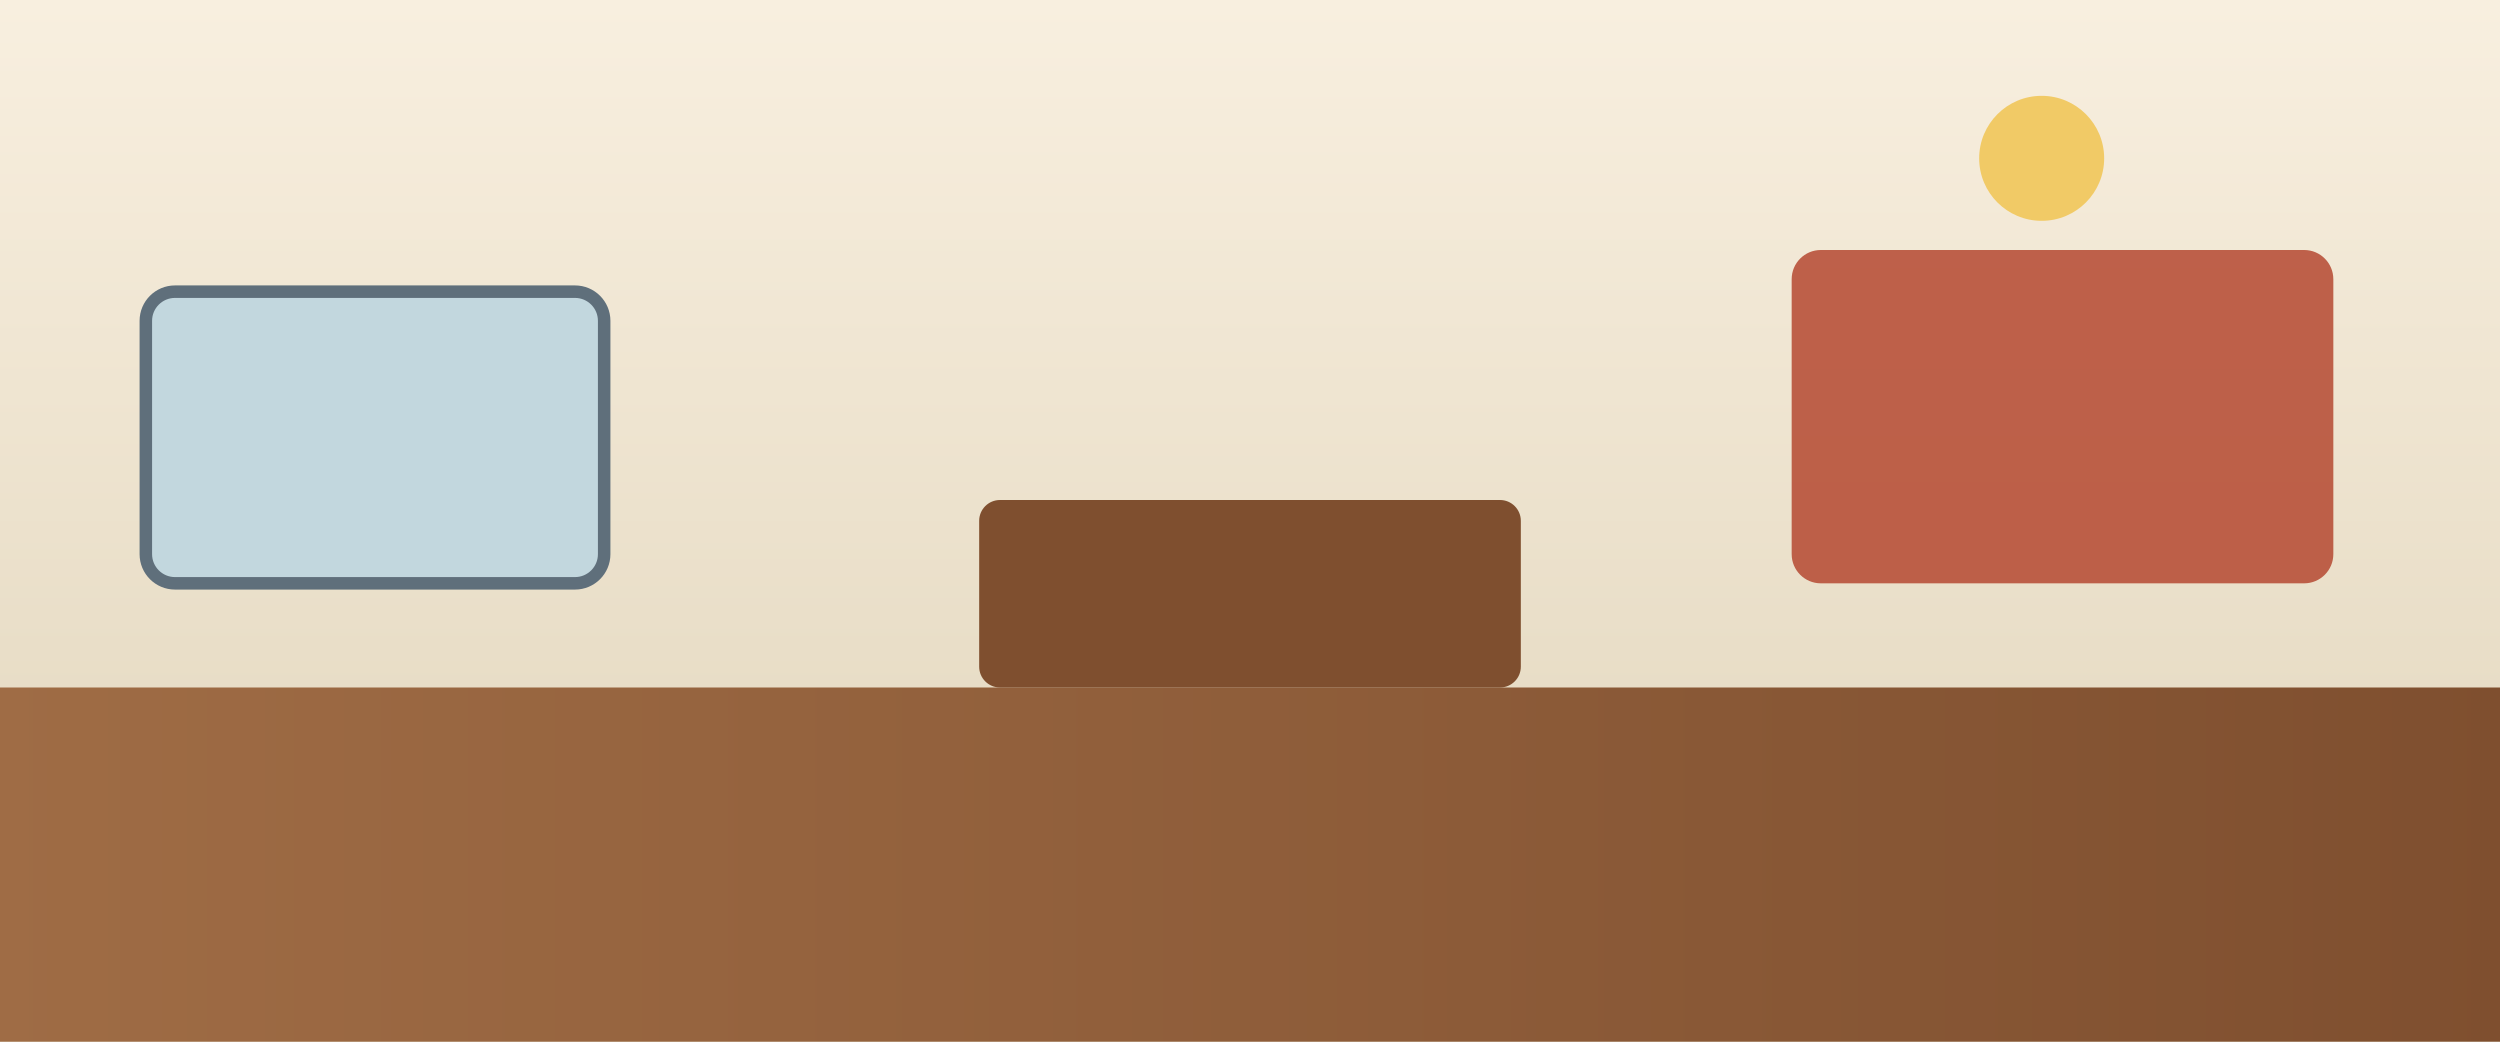
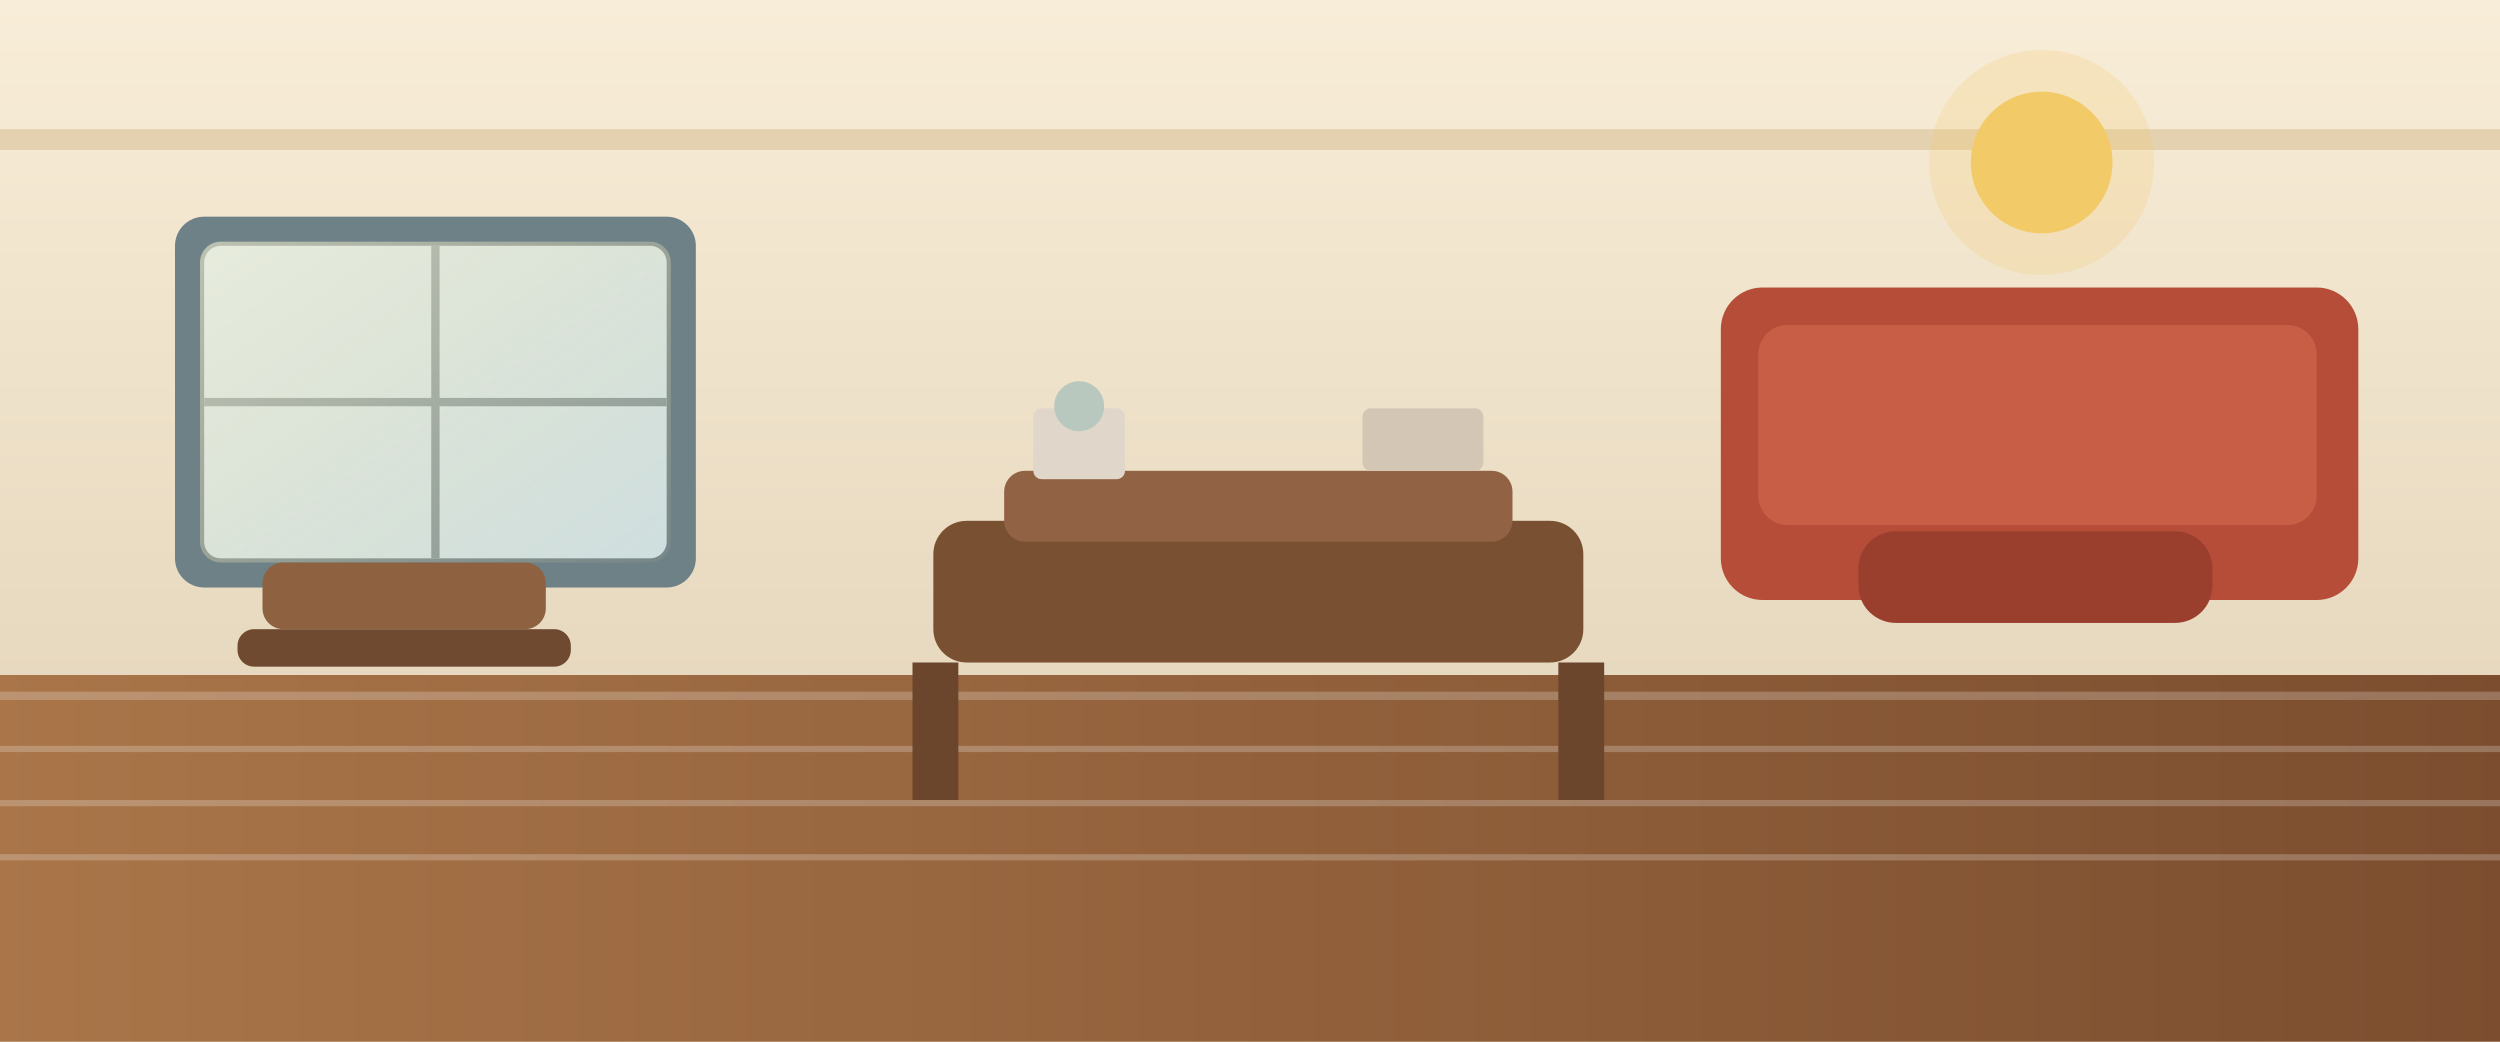
<svg xmlns="http://www.w3.org/2000/svg" viewBox="0 0 1200 500">
  <defs>
    <linearGradient id="wall" x1="0" y1="0" x2="0" y2="1">
-       <stop offset="0%" stop-color="#f8efdf" />
-       <stop offset="100%" stop-color="#e0d4ba" />
+       <stop offset="0%" stop-color="#f8edd8" />
+       <stop offset="100%" stop-color="#deceb1" />
    </linearGradient>
    <linearGradient id="floor" x1="0" y1="0" x2="1" y2="0">
-       <stop offset="0%" stop-color="#9f6c45" />
-       <stop offset="100%" stop-color="#7f4f2f" />
+       <stop offset="0%" stop-color="#a97549" />
+       <stop offset="100%" stop-color="#7c4e2f" />
+     </linearGradient>
+     <linearGradient id="sun" x1="0" y1="0" x2="1" y2="1">
+       <stop offset="0%" stop-color="#fff9d8" stop-opacity="0.9" />
+       <stop offset="100%" stop-color="#ffe6a3" stop-opacity="0.1" />
    </linearGradient>
  </defs>
  <rect width="1200" height="500" fill="url(#wall)" />
-   <rect y="330" width="1200" height="170" fill="url(#floor)" />
-   <rect x="70" y="140" width="220" height="140" rx="14" fill="#c2d7de" stroke="#5f6f7b" stroke-width="6" />
-   <rect x="860" y="120" width="260" height="160" rx="14" fill="#b4472f" opacity="0.84" />
-   <rect x="470" y="240" width="260" height="90" rx="10" fill="#7f4f2f" />
-   <circle cx="980" cy="76" r="30" fill="#f1ca66" />
+   <rect x="0" y="62" width="1200" height="10" fill="#ddc8a0" opacity="0.7" />
+   <rect y="324" width="1200" height="176" fill="url(#floor)" />
+   <g opacity="0.22">
+     <rect x="0" y="332" width="1200" height="4" fill="#fff" />
+     <rect x="0" y="358" width="1200" height="3" fill="#fff" />
+     <rect x="0" y="384" width="1200" height="3" fill="#fff" />
+     <rect x="0" y="410" width="1200" height="3" fill="#fff" />
+   </g>
+   <rect x="84" y="104" width="250" height="178" rx="14" fill="#6d8187" />
+   <rect x="98" y="118" width="222" height="150" rx="8" fill="#cbdee4" />
+   <line x1="209" y1="118" x2="209" y2="268" stroke="#7e9197" stroke-width="4" />
+   <line x1="98" y1="193" x2="320" y2="193" stroke="#7e9197" stroke-width="4" />
+   <rect x="96" y="116" width="226" height="154" rx="10" fill="url(#sun)" opacity="0.6" />
+   <rect x="826" y="138" width="306" height="150" rx="20" fill="#b54d38" />
+   <rect x="844" y="156" width="268" height="96" rx="14" fill="#c95e47" />
+   <rect x="892" y="255" width="170" height="44" rx="18" fill="#9a3f2e" />
+   <rect x="448" y="250" width="312" height="68" rx="16" fill="#7a5033" />
+   <rect x="482" y="226" width="244" height="34" rx="10" fill="#916243" />
+   <rect x="496" y="196" width="44" height="34" rx="4" fill="#e0d7ca" />
+   <circle cx="518" cy="195" r="12" fill="#b8c8be" />
+   <rect x="654" y="196" width="58" height="30" rx="4" fill="#d3c6b5" />
+   <rect x="438" y="318" width="22" height="66" fill="#6b452c" />
+   <rect x="748" y="318" width="22" height="66" fill="#6b452c" />
+   <rect x="114" y="302" width="160" height="18" rx="8" fill="#6f4a30" />
+   <rect x="126" y="270" width="136" height="32" rx="10" fill="#8e6240" />
+   <circle cx="980" cy="78" r="34" fill="#f2ca67" />
+   <circle cx="980" cy="78" r="54" fill="#f2ca67" opacity="0.22" />
</svg>
